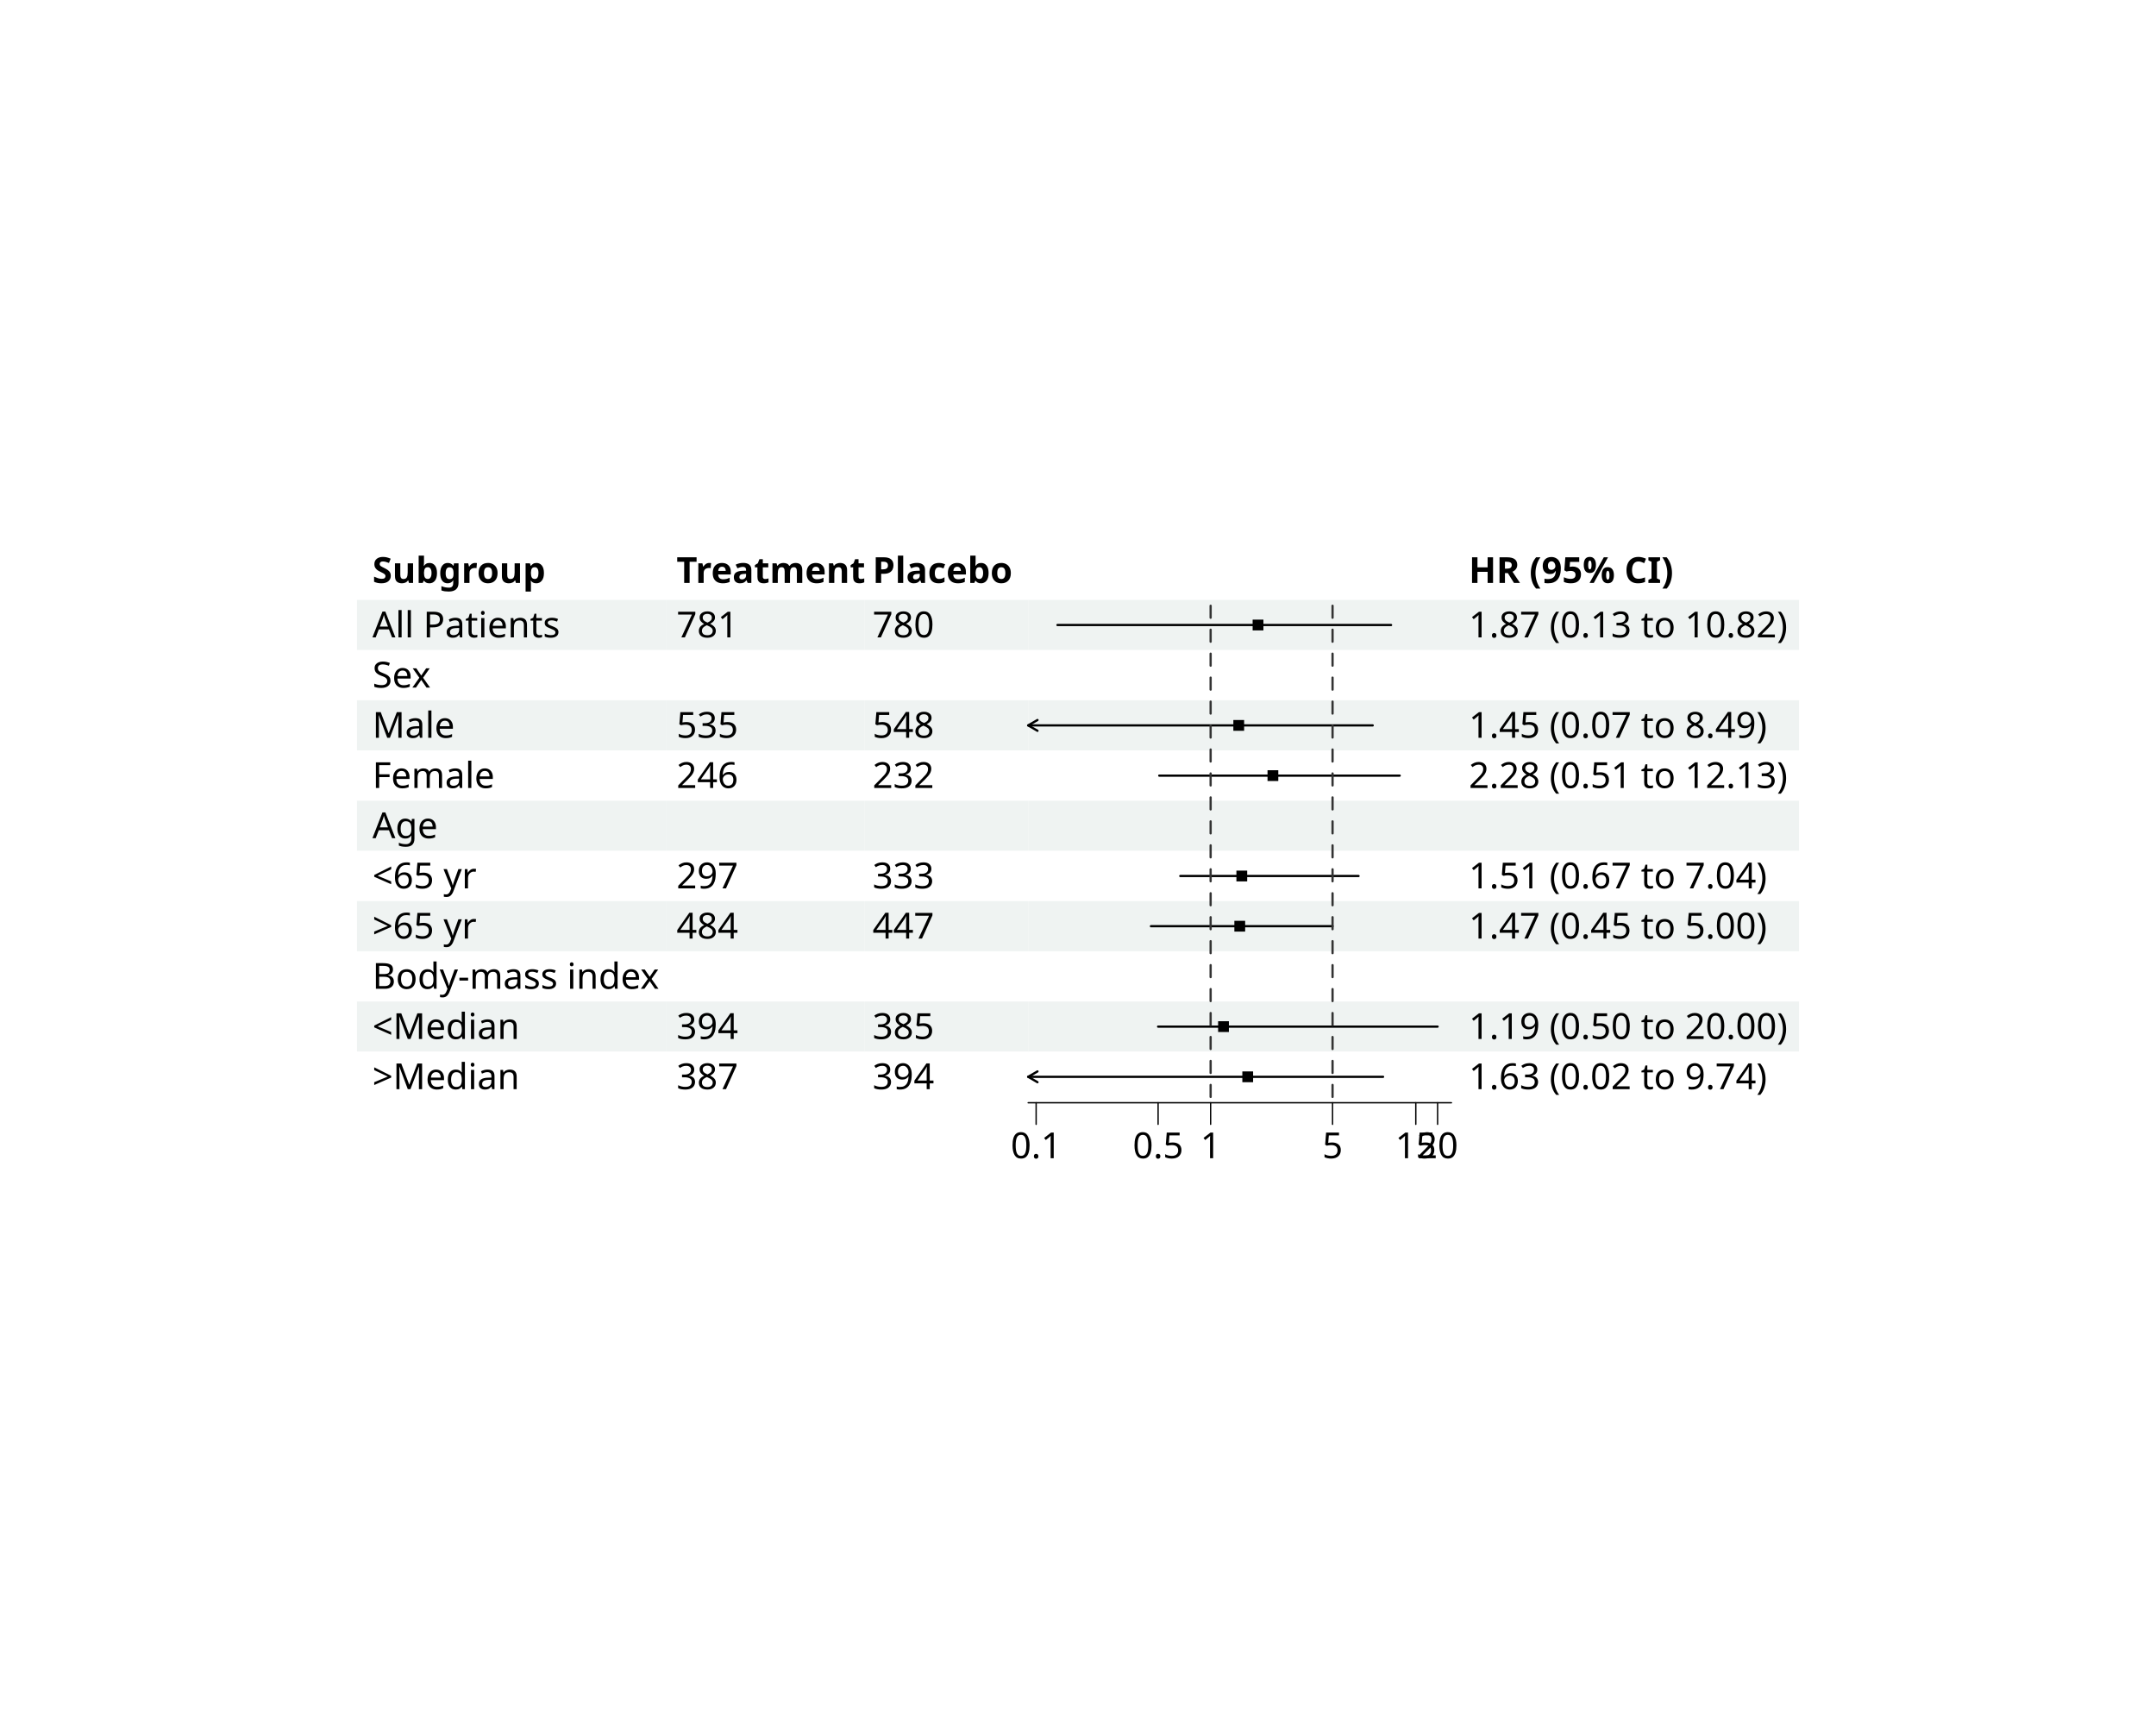
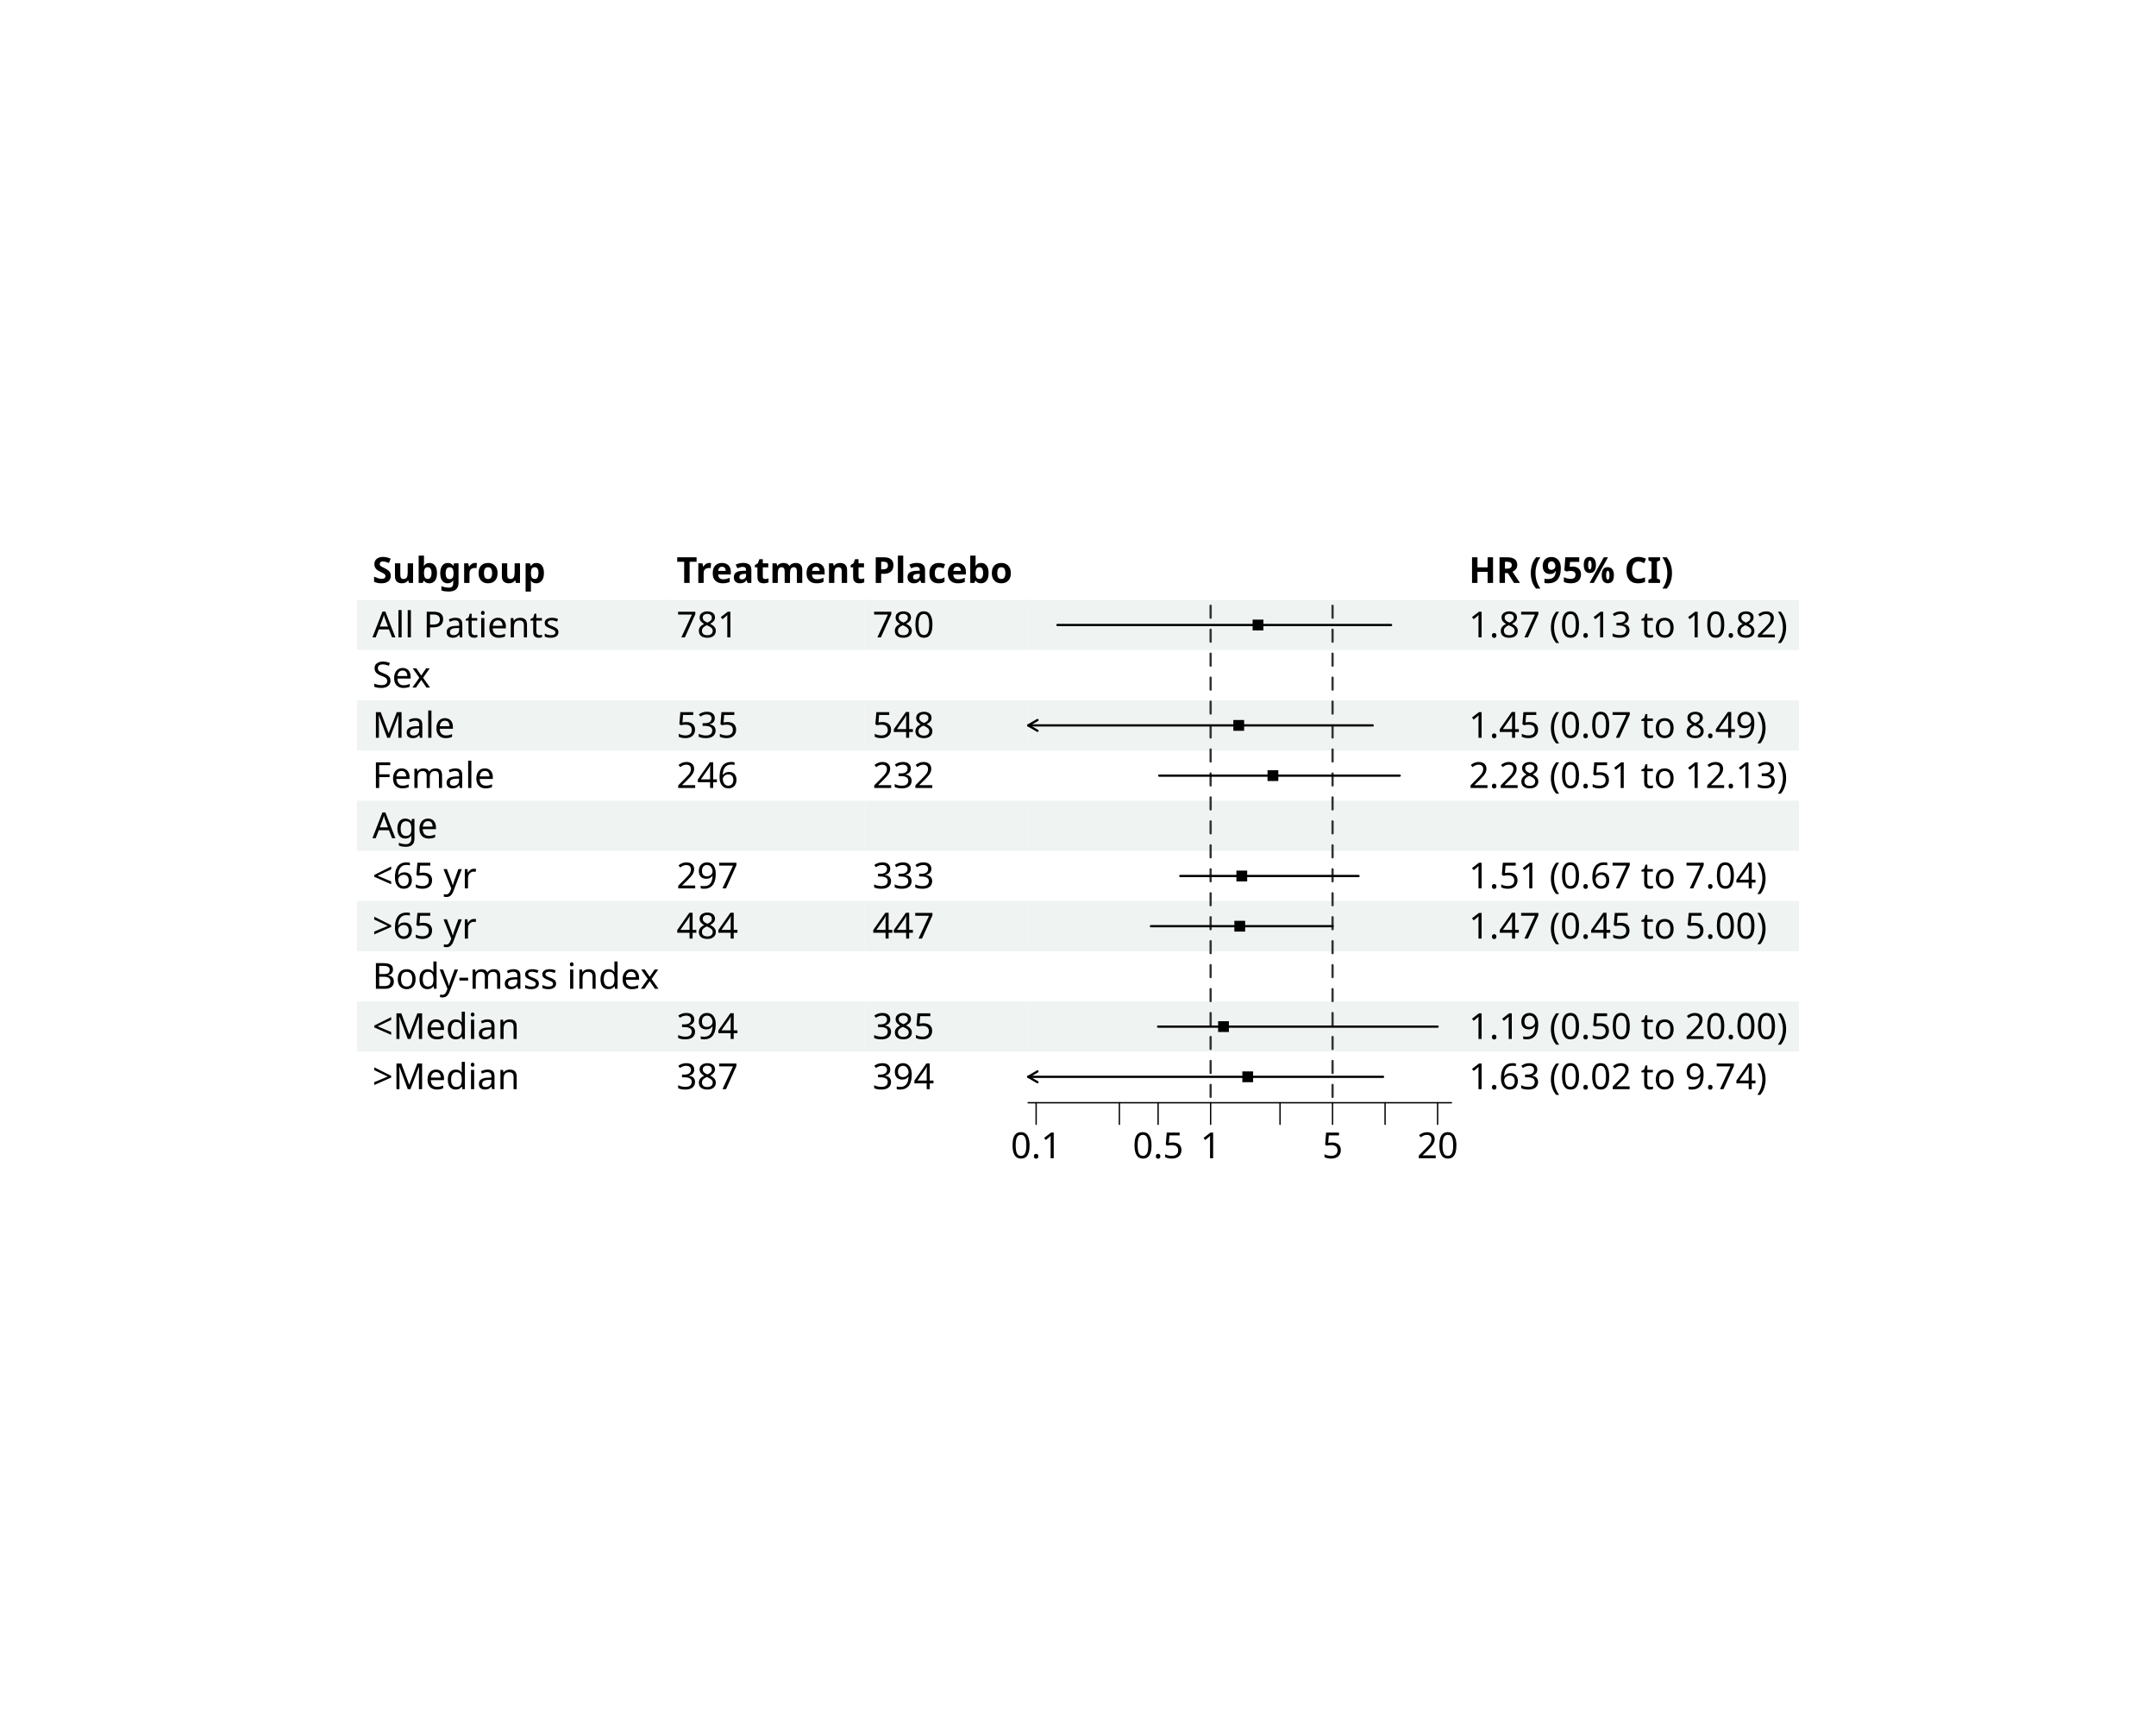
<svg xmlns="http://www.w3.org/2000/svg" class="svglite" data-engine-version="2.0" width="720.00pt" height="576.00pt" viewBox="0 0 720.00 576.00">
  <defs>
    <style type="text/css">
    .svglite line, .svglite polyline, .svglite polygon, .svglite path, .svglite rect, .svglite circle {
      fill: none;
      stroke: #000000;
      stroke-linecap: round;
      stroke-linejoin: round;
      stroke-miterlimit: 10.00;
    }
  </style>
  </defs>
  <rect width="100%" height="100%" style="stroke: none; fill: #FFFFFF;" />
  <defs>
    <clipPath id="cpMC4wMHw3MjAuMDB8MC4wMHw1NzYuMDA=">
      <rect x="0.00" y="0.00" width="720.00" height="576.00" />
    </clipPath>
  </defs>
  <g clip-path="url(#cpMC4wMHw3MjAuMDB8MC4wMHw1NzYuMDA=)">
    <rect x="119.21" y="180.72" width="103.40" height="19.60" style="stroke-width: 0.75; stroke: none; fill: #FFFFFF;" />
    <rect x="222.62" y="180.72" width="66.03" height="19.60" style="stroke-width: 0.75; stroke: none; fill: #FFFFFF;" />
    <rect x="288.65" y="180.72" width="54.71" height="19.60" style="stroke-width: 0.75; stroke: none; fill: #FFFFFF;" />
    <rect x="343.36" y="180.72" width="141.35" height="19.60" style="stroke-width: 0.75; stroke: none; fill: #FFFFFF;" />
    <rect x="484.71" y="180.72" width="116.08" height="19.60" style="stroke-width: 0.75; stroke: none; fill: #FFFFFF;" />
    <rect x="119.21" y="200.32" width="103.40" height="16.76" style="stroke-width: 0.75; stroke: none; fill: #EFF3F2;" />
    <rect x="119.21" y="217.08" width="103.40" height="16.76" style="stroke-width: 0.75; stroke: none; fill: #FFFFFF;" />
    <rect x="119.21" y="233.84" width="103.40" height="16.76" style="stroke-width: 0.75; stroke: none; fill: #EFF3F2;" />
    <rect x="119.21" y="250.61" width="103.40" height="16.76" style="stroke-width: 0.75; stroke: none; fill: #FFFFFF;" />
    <rect x="119.21" y="267.37" width="103.40" height="16.76" style="stroke-width: 0.75; stroke: none; fill: #EFF3F2;" />
    <rect x="119.21" y="284.13" width="103.40" height="16.76" style="stroke-width: 0.75; stroke: none; fill: #FFFFFF;" />
    <rect x="119.21" y="300.89" width="103.40" height="16.76" style="stroke-width: 0.75; stroke: none; fill: #EFF3F2;" />
    <rect x="119.21" y="317.66" width="103.40" height="16.76" style="stroke-width: 0.75; stroke: none; fill: #FFFFFF;" />
    <rect x="119.21" y="334.42" width="103.40" height="16.76" style="stroke-width: 0.75; stroke: none; fill: #EFF3F2;" />
    <rect x="119.21" y="351.18" width="103.40" height="16.76" style="stroke-width: 0.75; stroke: none; fill: #FFFFFF;" />
    <rect x="222.62" y="200.32" width="66.03" height="16.76" style="stroke-width: 0.75; stroke: none; fill: #EFF3F2;" />
    <rect x="222.62" y="217.08" width="66.03" height="16.76" style="stroke-width: 0.75; stroke: none; fill: #FFFFFF;" />
    <rect x="222.62" y="233.84" width="66.03" height="16.76" style="stroke-width: 0.75; stroke: none; fill: #EFF3F2;" />
    <rect x="222.62" y="250.61" width="66.03" height="16.76" style="stroke-width: 0.75; stroke: none; fill: #FFFFFF;" />
    <rect x="222.62" y="267.37" width="66.03" height="16.76" style="stroke-width: 0.75; stroke: none; fill: #EFF3F2;" />
    <rect x="222.62" y="284.13" width="66.03" height="16.76" style="stroke-width: 0.75; stroke: none; fill: #FFFFFF;" />
    <rect x="222.62" y="300.89" width="66.03" height="16.76" style="stroke-width: 0.75; stroke: none; fill: #EFF3F2;" />
    <rect x="222.62" y="317.66" width="66.03" height="16.76" style="stroke-width: 0.75; stroke: none; fill: #FFFFFF;" />
    <rect x="222.62" y="334.42" width="66.03" height="16.76" style="stroke-width: 0.75; stroke: none; fill: #EFF3F2;" />
    <rect x="222.62" y="351.18" width="66.03" height="16.76" style="stroke-width: 0.75; stroke: none; fill: #FFFFFF;" />
    <rect x="288.65" y="200.32" width="54.71" height="16.76" style="stroke-width: 0.75; stroke: none; fill: #EFF3F2;" />
    <rect x="288.65" y="217.08" width="54.71" height="16.76" style="stroke-width: 0.75; stroke: none; fill: #FFFFFF;" />
    <rect x="288.65" y="233.84" width="54.71" height="16.76" style="stroke-width: 0.75; stroke: none; fill: #EFF3F2;" />
    <rect x="288.65" y="250.61" width="54.71" height="16.76" style="stroke-width: 0.75; stroke: none; fill: #FFFFFF;" />
    <rect x="288.65" y="267.37" width="54.71" height="16.76" style="stroke-width: 0.75; stroke: none; fill: #EFF3F2;" />
    <rect x="288.65" y="284.13" width="54.71" height="16.76" style="stroke-width: 0.75; stroke: none; fill: #FFFFFF;" />
    <rect x="288.65" y="300.89" width="54.71" height="16.76" style="stroke-width: 0.75; stroke: none; fill: #EFF3F2;" />
    <rect x="288.65" y="317.66" width="54.71" height="16.76" style="stroke-width: 0.75; stroke: none; fill: #FFFFFF;" />
    <rect x="288.65" y="334.42" width="54.71" height="16.76" style="stroke-width: 0.75; stroke: none; fill: #EFF3F2;" />
    <rect x="288.65" y="351.18" width="54.71" height="16.76" style="stroke-width: 0.75; stroke: none; fill: #FFFFFF;" />
    <rect x="343.36" y="200.32" width="141.35" height="16.76" style="stroke-width: 0.75; stroke: none; fill: #EFF3F2;" />
    <rect x="343.36" y="217.08" width="141.35" height="16.76" style="stroke-width: 0.75; stroke: none; fill: #FFFFFF;" />
    <rect x="343.36" y="233.84" width="141.35" height="16.76" style="stroke-width: 0.75; stroke: none; fill: #EFF3F2;" />
    <rect x="343.36" y="250.61" width="141.35" height="16.76" style="stroke-width: 0.75; stroke: none; fill: #FFFFFF;" />
    <rect x="343.36" y="267.37" width="141.35" height="16.76" style="stroke-width: 0.75; stroke: none; fill: #EFF3F2;" />
    <rect x="343.36" y="284.13" width="141.35" height="16.76" style="stroke-width: 0.75; stroke: none; fill: #FFFFFF;" />
    <rect x="343.36" y="300.89" width="141.35" height="16.76" style="stroke-width: 0.75; stroke: none; fill: #EFF3F2;" />
    <rect x="343.36" y="317.66" width="141.35" height="16.76" style="stroke-width: 0.75; stroke: none; fill: #FFFFFF;" />
    <rect x="343.36" y="334.42" width="141.35" height="16.76" style="stroke-width: 0.75; stroke: none; fill: #EFF3F2;" />
    <rect x="343.36" y="351.18" width="141.35" height="16.76" style="stroke-width: 0.75; stroke: none; fill: #FFFFFF;" />
    <rect x="484.71" y="200.32" width="116.08" height="16.76" style="stroke-width: 0.75; stroke: none; fill: #EFF3F2;" />
    <rect x="484.71" y="217.08" width="116.08" height="16.76" style="stroke-width: 0.75; stroke: none; fill: #FFFFFF;" />
    <rect x="484.71" y="233.84" width="116.08" height="16.76" style="stroke-width: 0.75; stroke: none; fill: #EFF3F2;" />
    <rect x="484.71" y="250.61" width="116.08" height="16.76" style="stroke-width: 0.75; stroke: none; fill: #FFFFFF;" />
    <rect x="484.71" y="267.37" width="116.08" height="16.76" style="stroke-width: 0.75; stroke: none; fill: #EFF3F2;" />
    <rect x="484.71" y="284.13" width="116.08" height="16.76" style="stroke-width: 0.75; stroke: none; fill: #FFFFFF;" />
    <rect x="484.71" y="300.89" width="116.08" height="16.76" style="stroke-width: 0.75; stroke: none; fill: #EFF3F2;" />
    <rect x="484.71" y="317.66" width="116.08" height="16.76" style="stroke-width: 0.75; stroke: none; fill: #FFFFFF;" />
    <rect x="484.71" y="334.42" width="116.08" height="16.76" style="stroke-width: 0.75; stroke: none; fill: #EFF3F2;" />
    <rect x="484.71" y="351.18" width="116.08" height="16.76" style="stroke-width: 0.75; stroke: none; fill: #FFFFFF;" />
    <text x="124.38" y="194.65" style="font-size: 12.00px; font-weight: bold; font-family: sans;" textLength="52.05px" lengthAdjust="spacingAndGlyphs">Subgroup</text>
    <text x="124.38" y="212.83" style="font-size: 12.00px; font-family: sans;" textLength="70.03px" lengthAdjust="spacingAndGlyphs">   All Patients</text>
    <text x="225.92" y="194.65" style="font-size: 12.00px; font-weight: bold; font-family: sans;" textLength="54.69px" lengthAdjust="spacingAndGlyphs">Treatment</text>
    <text x="124.38" y="229.59" style="font-size: 12.00px; font-family: sans;" textLength="20.69px" lengthAdjust="spacingAndGlyphs">Sex</text>
    <text x="291.38" y="194.65" style="font-size: 12.00px; font-weight: bold; font-family: sans;" textLength="43.37px" lengthAdjust="spacingAndGlyphs">Placebo</text>
    <text x="124.38" y="246.35" style="font-size: 12.00px; font-family: sans;" textLength="42.68px" lengthAdjust="spacingAndGlyphs">     Male</text>
    <text x="350.42" y="194.65" style="font-size: 12.00px; font-weight: bold; font-family: sans;" textLength="3.33px" lengthAdjust="spacingAndGlyphs"> </text>
    <text x="124.38" y="263.12" style="font-size: 12.00px; font-family: sans;" textLength="56.69px" lengthAdjust="spacingAndGlyphs">     Female</text>
    <text x="490.51" y="194.65" style="font-size: 12.00px; font-weight: bold; font-family: sans;" textLength="68.02px" lengthAdjust="spacingAndGlyphs">HR (95% CI)</text>
    <text x="124.38" y="279.88" style="font-size: 12.00px; font-family: sans;" textLength="21.36px" lengthAdjust="spacingAndGlyphs">Age</text>
    <text x="124.38" y="296.64" style="font-size: 12.00px; font-family: sans;" textLength="50.36px" lengthAdjust="spacingAndGlyphs">     &lt;65 yr</text>
    <text x="124.38" y="313.40" style="font-size: 12.00px; font-family: sans;" textLength="50.36px" lengthAdjust="spacingAndGlyphs">     &gt;65 yr</text>
    <text x="124.38" y="330.17" style="font-size: 12.00px; font-family: sans;" textLength="92.07px" lengthAdjust="spacingAndGlyphs">Body-mass index</text>
    <text x="124.38" y="346.93" style="font-size: 12.00px; font-family: sans;" textLength="63.04px" lengthAdjust="spacingAndGlyphs">     &lt;Median</text>
    <text x="124.38" y="363.69" style="font-size: 12.00px; font-family: sans;" textLength="63.04px" lengthAdjust="spacingAndGlyphs">     &gt;Median</text>
    <text x="225.92" y="212.83" style="font-size: 12.00px; font-family: sans;" textLength="20.02px" lengthAdjust="spacingAndGlyphs">781</text>
    <text x="225.92" y="246.35" style="font-size: 12.00px; font-family: sans;" textLength="20.02px" lengthAdjust="spacingAndGlyphs">535</text>
    <text x="225.92" y="263.12" style="font-size: 12.00px; font-family: sans;" textLength="20.02px" lengthAdjust="spacingAndGlyphs">246</text>
    <text x="225.92" y="296.64" style="font-size: 12.00px; font-family: sans;" textLength="20.02px" lengthAdjust="spacingAndGlyphs">297</text>
    <text x="225.92" y="313.40" style="font-size: 12.00px; font-family: sans;" textLength="20.02px" lengthAdjust="spacingAndGlyphs">484</text>
    <text x="225.92" y="346.93" style="font-size: 12.00px; font-family: sans;" textLength="20.02px" lengthAdjust="spacingAndGlyphs">394</text>
    <text x="225.92" y="363.69" style="font-size: 12.00px; font-family: sans;" textLength="20.02px" lengthAdjust="spacingAndGlyphs">387</text>
    <text x="291.38" y="212.83" style="font-size: 12.00px; font-family: sans;" textLength="20.02px" lengthAdjust="spacingAndGlyphs">780</text>
    <text x="291.38" y="246.35" style="font-size: 12.00px; font-family: sans;" textLength="20.02px" lengthAdjust="spacingAndGlyphs">548</text>
    <text x="291.38" y="263.12" style="font-size: 12.00px; font-family: sans;" textLength="20.02px" lengthAdjust="spacingAndGlyphs">232</text>
    <text x="291.38" y="296.64" style="font-size: 12.00px; font-family: sans;" textLength="20.02px" lengthAdjust="spacingAndGlyphs">333</text>
    <text x="291.38" y="313.40" style="font-size: 12.00px; font-family: sans;" textLength="20.02px" lengthAdjust="spacingAndGlyphs">447</text>
    <text x="291.38" y="346.93" style="font-size: 12.00px; font-family: sans;" textLength="20.02px" lengthAdjust="spacingAndGlyphs">385</text>
    <text x="291.38" y="363.69" style="font-size: 12.00px; font-family: sans;" textLength="20.02px" lengthAdjust="spacingAndGlyphs">394</text>
    <text x="350.42" y="212.83" style="font-size: 12.00px; font-family: sans;" textLength="130.01px" lengthAdjust="spacingAndGlyphs">                                       </text>
    <text x="350.42" y="229.59" style="font-size: 12.00px; font-family: sans;" textLength="130.01px" lengthAdjust="spacingAndGlyphs">                                       </text>
    <text x="350.42" y="246.35" style="font-size: 12.00px; font-family: sans;" textLength="130.01px" lengthAdjust="spacingAndGlyphs">                                       </text>
    <text x="350.42" y="263.12" style="font-size: 12.00px; font-family: sans;" textLength="130.01px" lengthAdjust="spacingAndGlyphs">                                       </text>
    <text x="350.42" y="279.88" style="font-size: 12.00px; font-family: sans;" textLength="130.01px" lengthAdjust="spacingAndGlyphs">                                       </text>
    <text x="350.42" y="296.64" style="font-size: 12.00px; font-family: sans;" textLength="130.01px" lengthAdjust="spacingAndGlyphs">                                       </text>
    <text x="350.42" y="313.40" style="font-size: 12.00px; font-family: sans;" textLength="130.01px" lengthAdjust="spacingAndGlyphs">                                       </text>
    <text x="350.42" y="330.17" style="font-size: 12.00px; font-family: sans;" textLength="130.01px" lengthAdjust="spacingAndGlyphs">                                       </text>
    <text x="350.42" y="346.93" style="font-size: 12.00px; font-family: sans;" textLength="130.01px" lengthAdjust="spacingAndGlyphs">                                       </text>
    <text x="350.42" y="363.69" style="font-size: 12.00px; font-family: sans;" textLength="130.01px" lengthAdjust="spacingAndGlyphs">                                       </text>
    <text x="490.51" y="212.83" style="font-size: 12.00px; font-family: sans;" textLength="104.75px" lengthAdjust="spacingAndGlyphs">1.87 (0.13 to 10.82)</text>
    <text x="490.51" y="246.35" style="font-size: 12.00px; font-family: sans;" textLength="98.07px" lengthAdjust="spacingAndGlyphs">1.45 (0.07 to 8.49)</text>
    <text x="490.51" y="263.12" style="font-size: 12.00px; font-family: sans;" textLength="104.75px" lengthAdjust="spacingAndGlyphs">2.28 (0.51 to 12.13)</text>
    <text x="490.51" y="296.64" style="font-size: 12.00px; font-family: sans;" textLength="98.07px" lengthAdjust="spacingAndGlyphs">1.51 (0.67 to 7.04)</text>
    <text x="490.51" y="313.40" style="font-size: 12.00px; font-family: sans;" textLength="98.07px" lengthAdjust="spacingAndGlyphs">1.47 (0.45 to 5.00)</text>
    <text x="490.51" y="346.93" style="font-size: 12.00px; font-family: sans;" textLength="104.75px" lengthAdjust="spacingAndGlyphs">1.19 (0.50 to 20.00)</text>
    <text x="490.51" y="363.69" style="font-size: 12.00px; font-family: sans;" textLength="98.07px" lengthAdjust="spacingAndGlyphs">1.63 (0.02 to 9.74)</text>
+     <line x1="404.29" y1="366.27" x2="404.29" y2="202.00" style="stroke-width: 0.75; stroke: #333333; stroke-dasharray: 4.00,4.00;" />
+     <line x1="445.01" y1="366.27" x2="445.01" y2="202.00" style="stroke-width: 0.75; stroke: #333333; stroke-dasharray: 4.00,4.00;" />
    <polyline points="353.14,208.70 464.55,208.70 " style="stroke-width: 0.75;" />
    <polygon points="418.32,210.50 421.92,210.50 421.92,206.90 418.32,206.90 " style="stroke-width: 0.75; stroke: none; fill: #000000;" />
    <polyline points="343.36,242.22 458.42,242.22 " style="stroke-width: 0.75;" />
    <polyline points="346.47,240.42 343.36,242.22 346.47,244.02 " style="stroke-width: 0.75;" />
    <polygon points="411.88,244.02 415.48,244.02 415.48,240.42 411.88,240.42 " style="stroke-width: 0.75; stroke: none; fill: #000000;" />
    <polyline points="387.13,258.99 467.43,258.99 " style="stroke-width: 0.75;" />
    <polygon points="423.29,260.79 426.89,260.79 426.89,257.19 423.29,257.19 " style="stroke-width: 0.75; stroke: none; fill: #000000;" />
    <polyline points="394.16,292.51 453.69,292.51 " style="stroke-width: 0.75;" />
    <polygon points="412.90,294.31 416.50,294.31 416.50,290.71 412.90,290.71 " style="stroke-width: 0.75; stroke: none; fill: #000000;" />
    <polyline points="384.36,309.27 445.01,309.27 " style="stroke-width: 0.75;" />
    <polygon points="412.22,311.07 415.82,311.07 415.82,307.47 412.22,307.47 " style="stroke-width: 0.75; stroke: none; fill: #000000;" />
    <polyline points="386.75,342.80 480.09,342.80 " style="stroke-width: 0.75;" />
    <polygon points="406.79,344.60 410.39,344.60 410.39,341.00 406.79,341.00 " style="stroke-width: 0.75; stroke: none; fill: #000000;" />
    <polyline points="343.36,359.56 461.88,359.56 " style="stroke-width: 0.75;" />
    <polyline points="346.47,357.76 343.36,359.56 346.47,361.36 " style="stroke-width: 0.75;" />
    <polygon points="414.88,361.36 418.48,361.36 418.48,357.76 414.88,357.76 " style="stroke-width: 0.75; stroke: none; fill: #000000;" />
-     <line x1="404.29" y1="366.27" x2="404.29" y2="202.00" style="stroke-width: 0.75; stroke: #333333; stroke-dasharray: 4.00,4.00;" />
    <polyline points="343.36,368.22 484.71,368.22 " style="stroke-width: 0.45;" />
    <line x1="346.02" y1="368.22" x2="346.02" y2="375.42" style="stroke-width: 0.45;" />
    <line x1="386.75" y1="368.22" x2="386.75" y2="375.42" style="stroke-width: 0.45;" />
    <line x1="404.29" y1="368.22" x2="404.29" y2="375.42" style="stroke-width: 0.45;" />
    <line x1="445.01" y1="368.22" x2="445.01" y2="375.42" style="stroke-width: 0.45;" />
-     <line x1="472.81" y1="368.22" x2="472.81" y2="375.42" style="stroke-width: 0.45;" />
    <line x1="480.09" y1="368.22" x2="480.09" y2="375.42" style="stroke-width: 0.45;" />
+     <line x1="373.82" y1="368.22" x2="373.82" y2="375.42" style="stroke-width: 0.45;" />
+     <line x1="427.47" y1="368.22" x2="427.47" y2="375.42" style="stroke-width: 0.45;" />
+     <line x1="462.55" y1="368.22" x2="462.55" y2="375.42" style="stroke-width: 0.45;" />
    <text x="346.02" y="386.74" text-anchor="middle" style="font-size: 12.00px; font-family: sans;" textLength="16.68px" lengthAdjust="spacingAndGlyphs">0.1</text>
    <text x="386.75" y="386.74" text-anchor="middle" style="font-size: 12.00px; font-family: sans;" textLength="16.68px" lengthAdjust="spacingAndGlyphs">0.5</text>
    <text x="404.29" y="386.74" text-anchor="middle" style="font-size: 12.00px; font-family: sans;" textLength="6.67px" lengthAdjust="spacingAndGlyphs">1</text>
    <text x="445.01" y="386.74" text-anchor="middle" style="font-size: 12.00px; font-family: sans;" textLength="6.67px" lengthAdjust="spacingAndGlyphs">5</text>
-     <text x="472.81" y="386.74" text-anchor="middle" style="font-size: 12.00px; font-family: sans;" textLength="13.35px" lengthAdjust="spacingAndGlyphs">15</text>
    <text x="480.09" y="386.74" text-anchor="middle" style="font-size: 12.00px; font-family: sans;" textLength="13.35px" lengthAdjust="spacingAndGlyphs">20</text>
-     <line x1="445.01" y1="366.27" x2="445.01" y2="202.00" style="stroke-width: 0.75; stroke: #333333; stroke-dasharray: 4.00,4.00;" />
  </g>
</svg>
